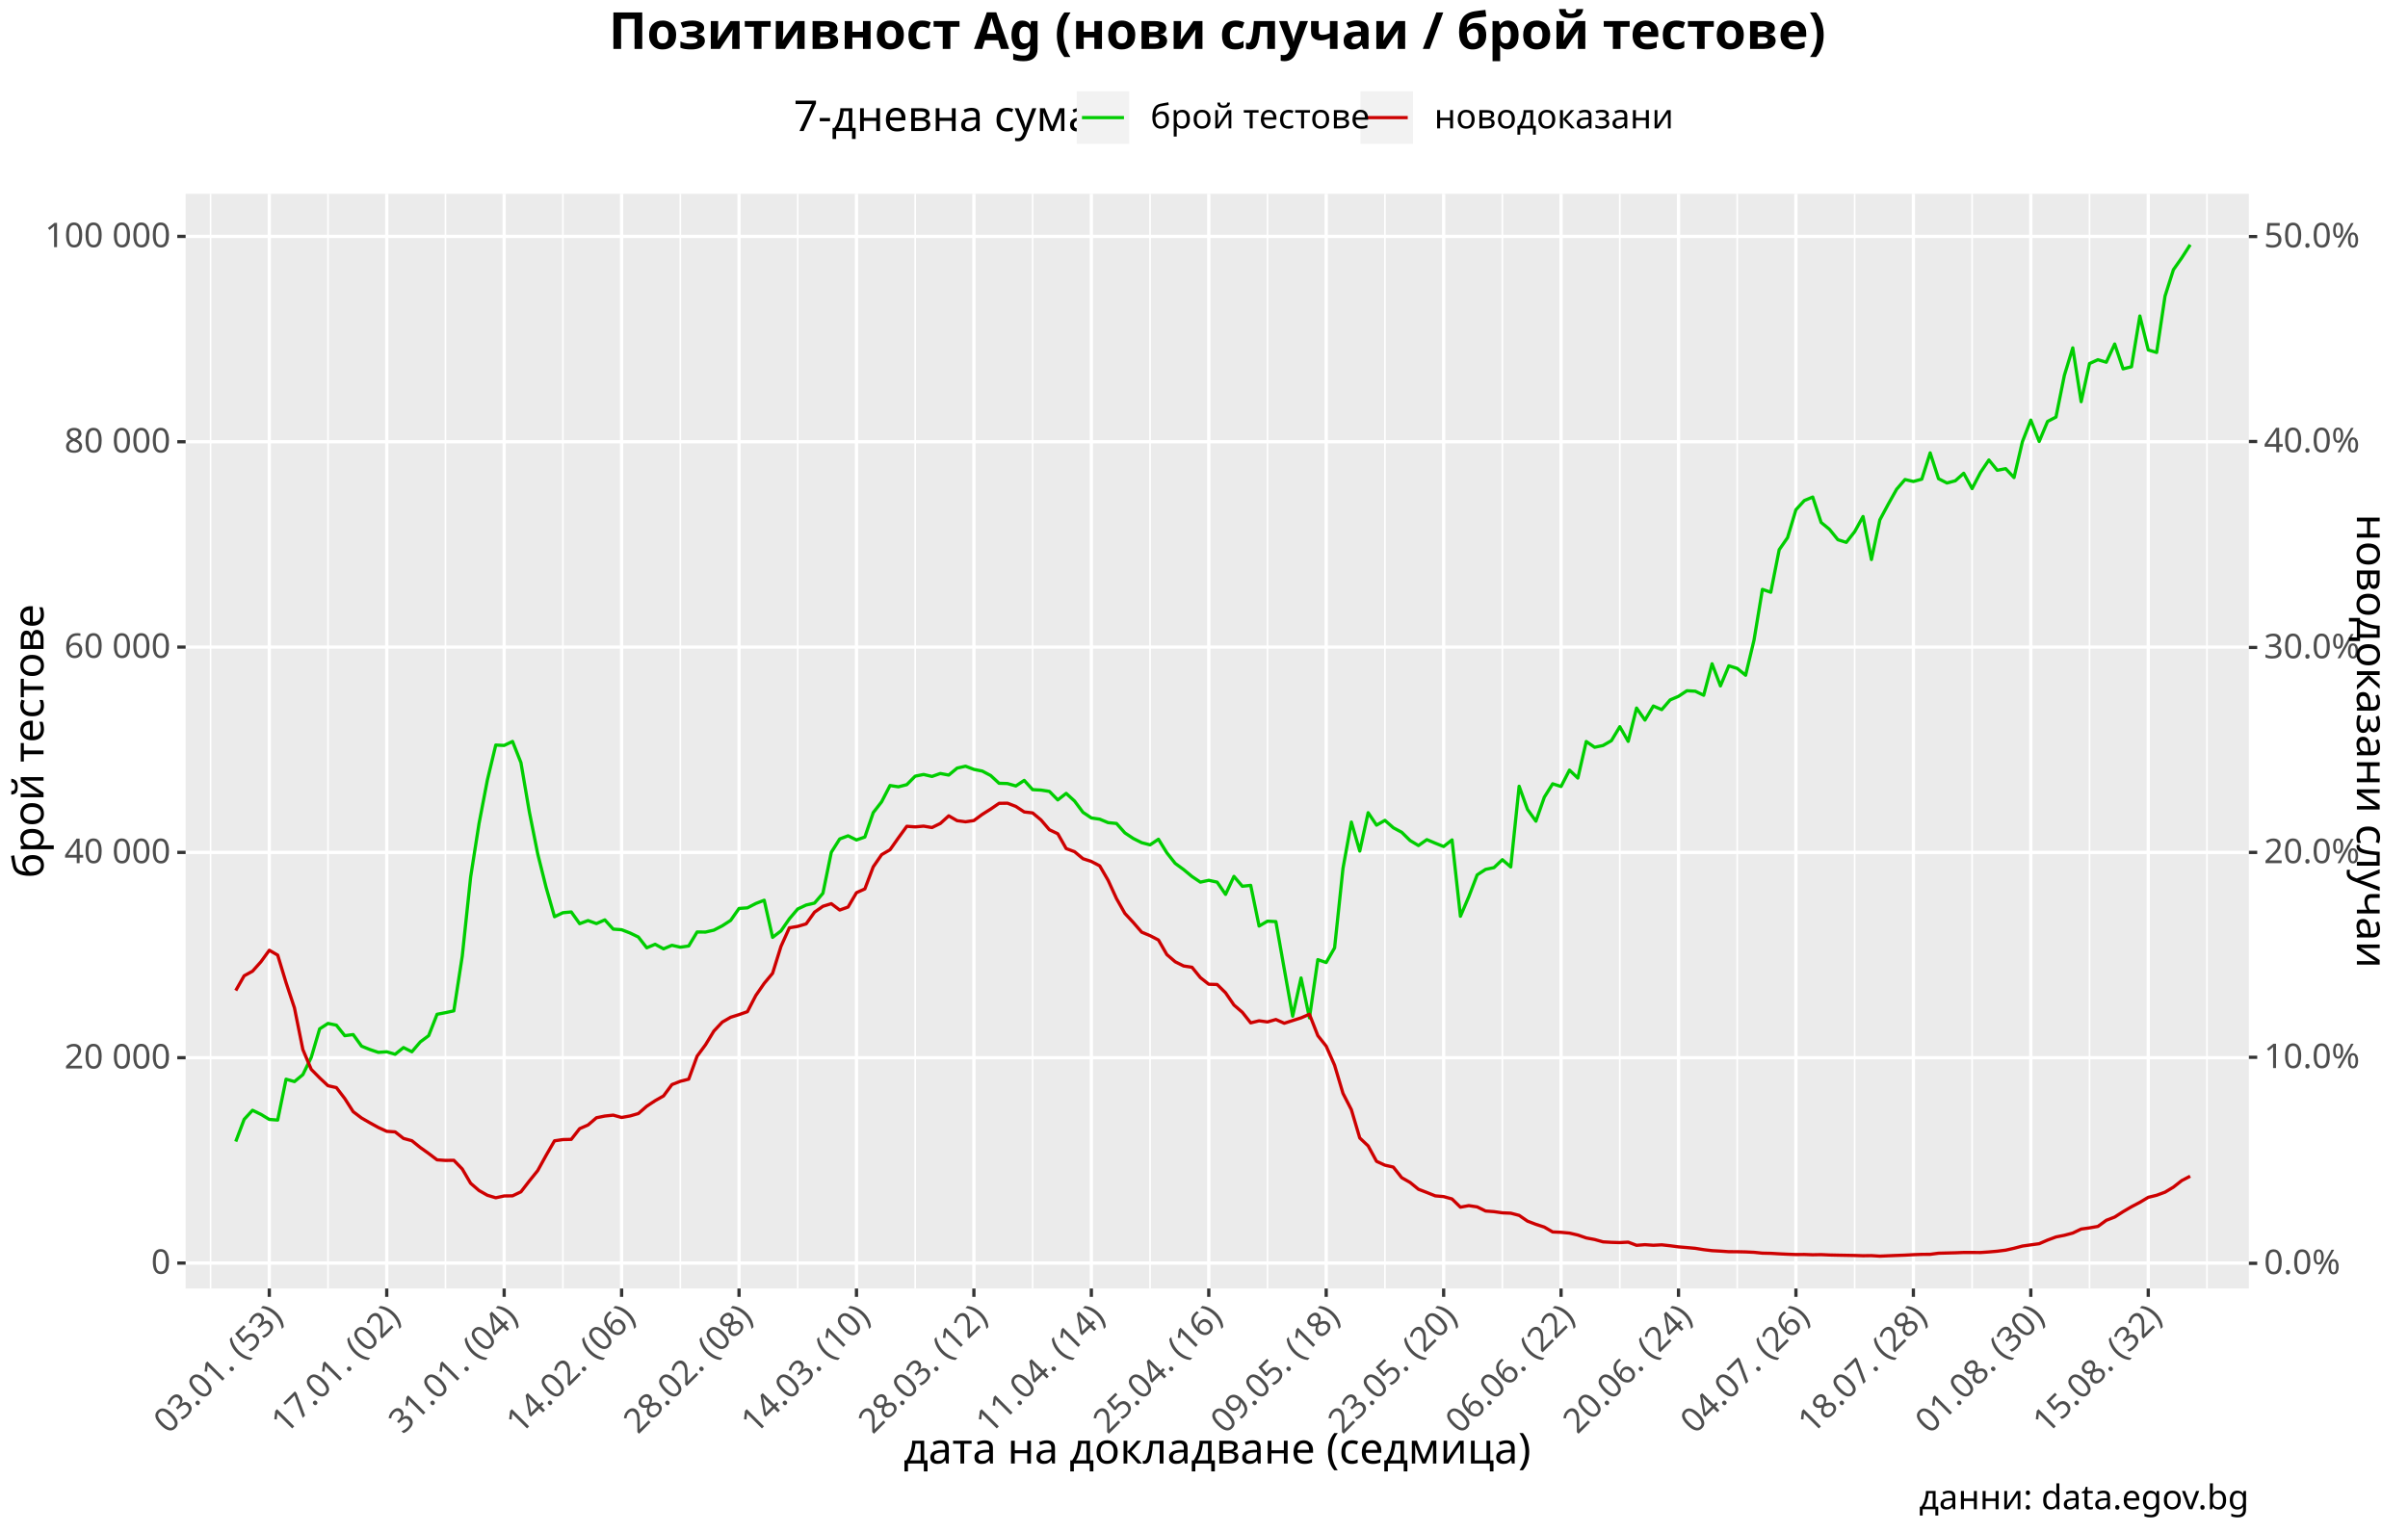
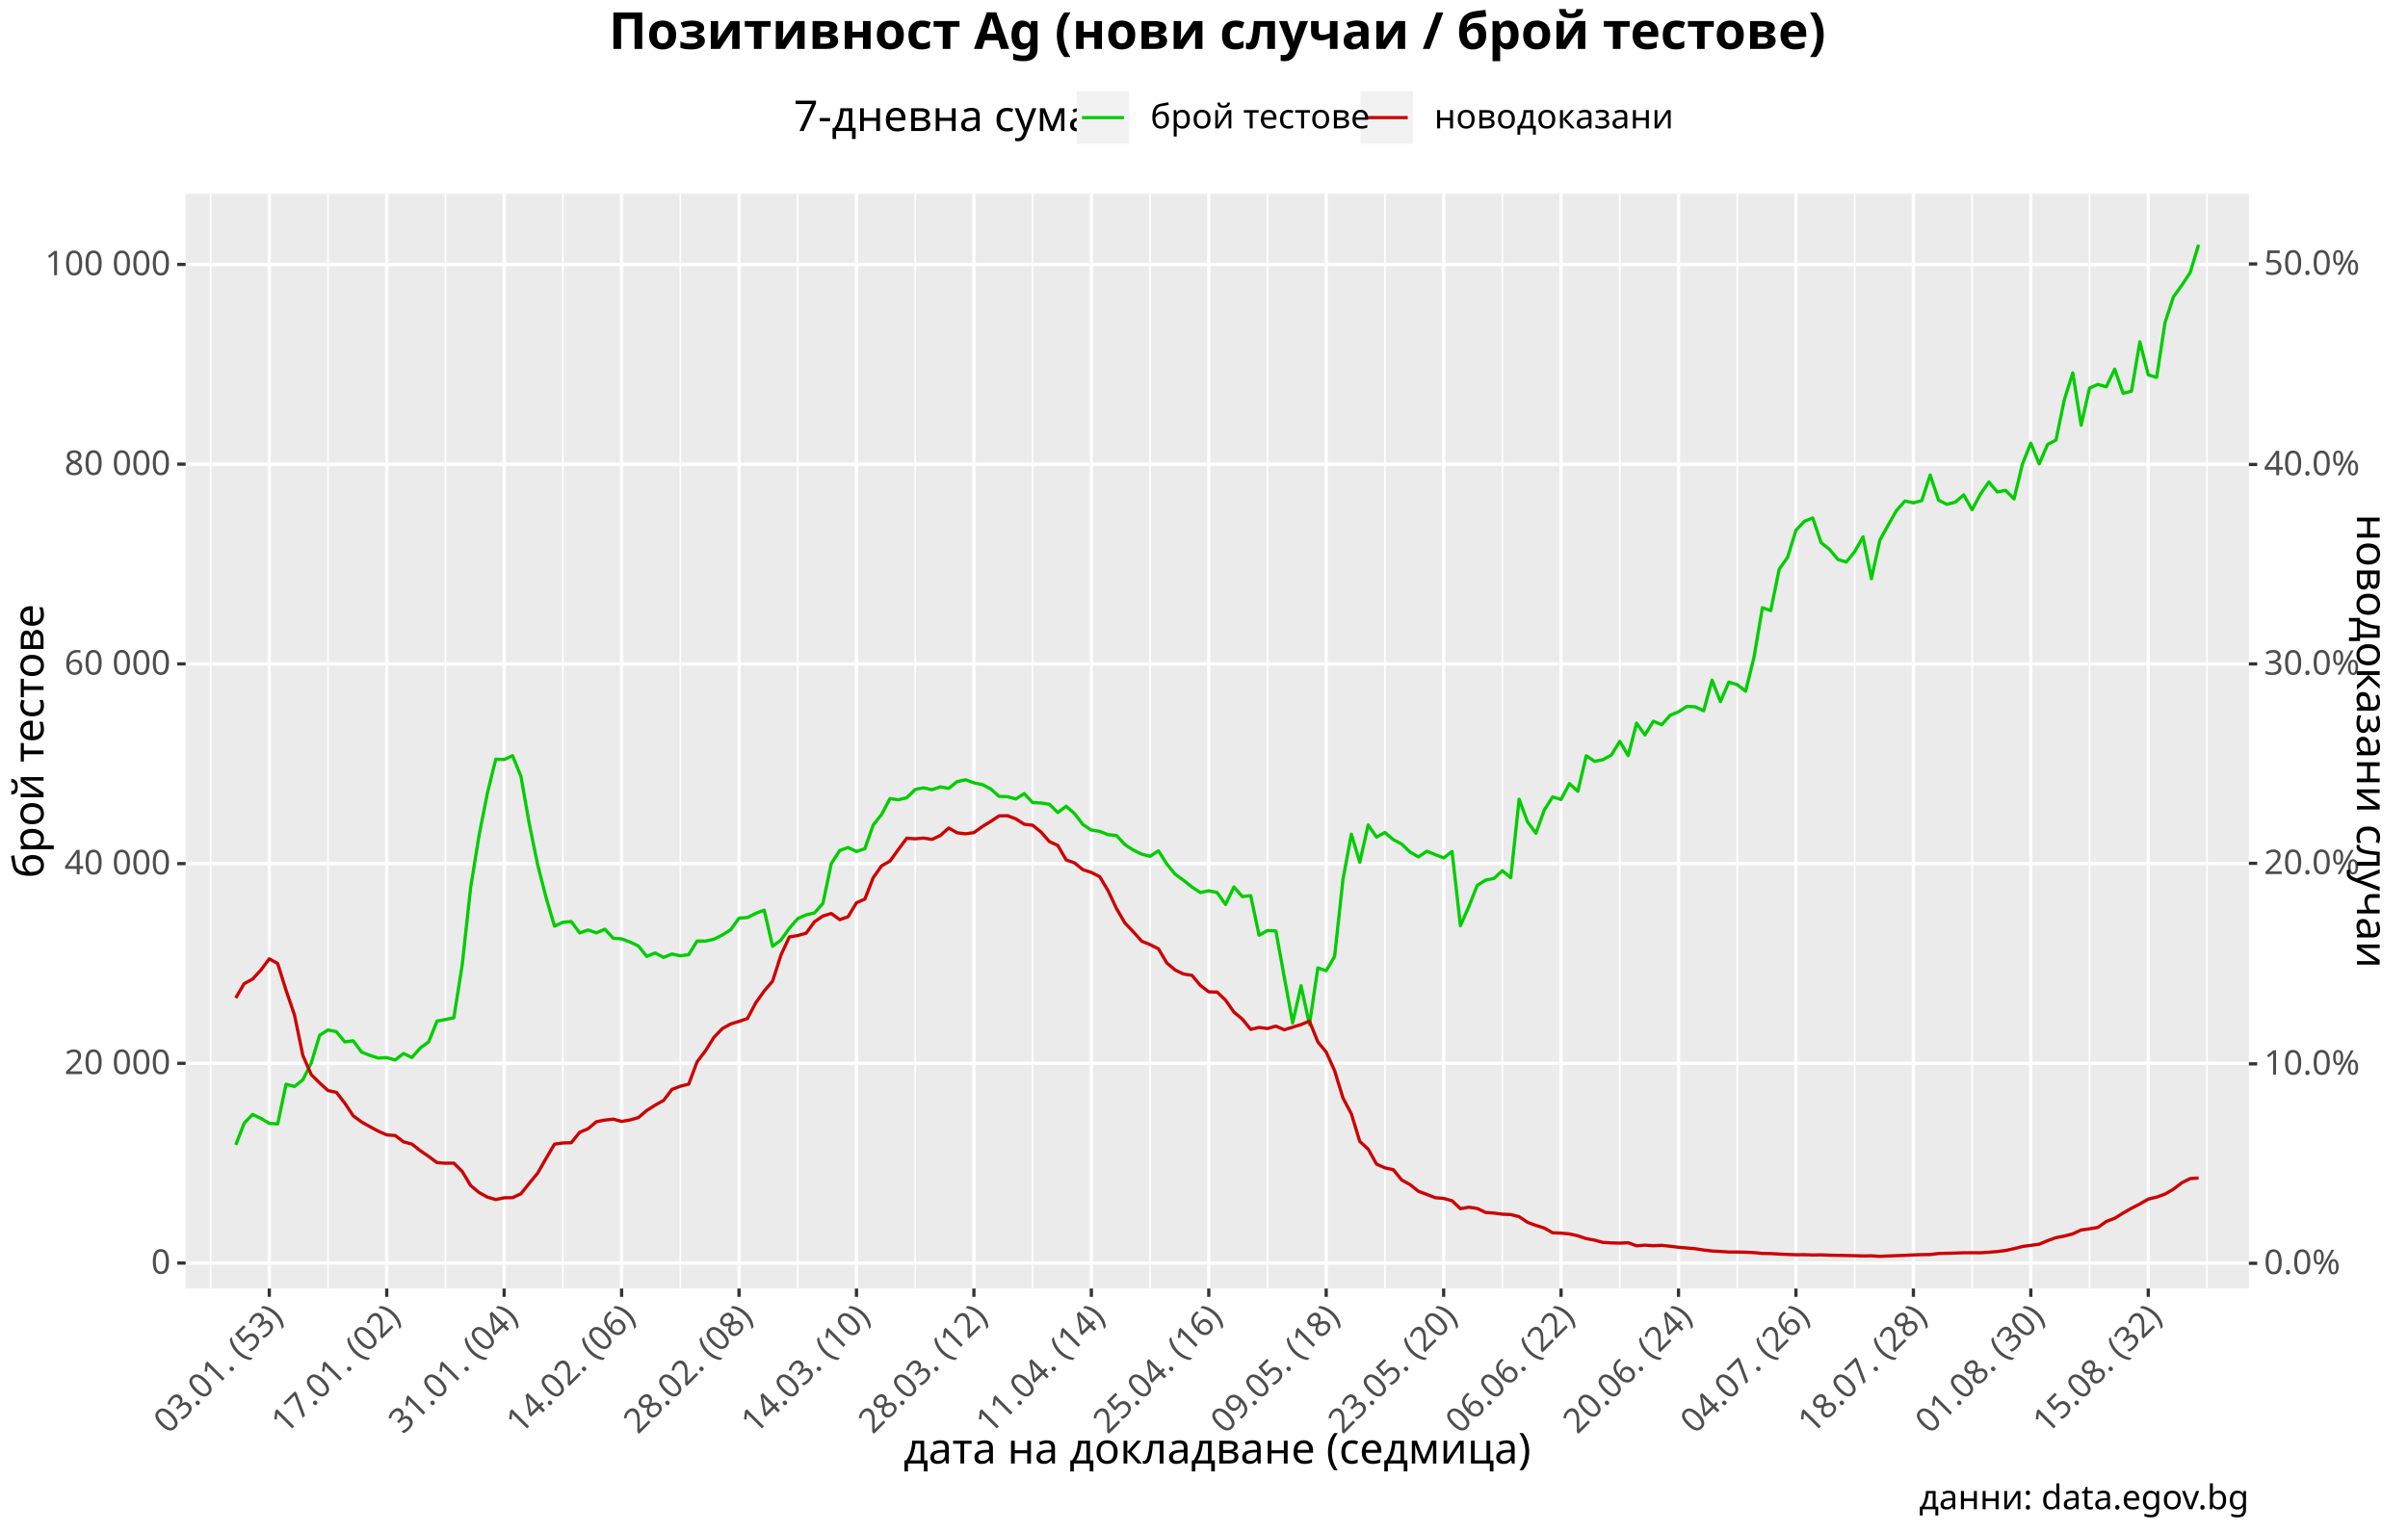
<svg xmlns="http://www.w3.org/2000/svg" class="svglite" viewBox="0 0 792.00 504.00">
  <defs>
    <style type="text/css">
    .svglite line, .svglite polyline, .svglite polygon, .svglite path, .svglite rect, .svglite circle {
      fill: none;
      stroke: #000000;
      stroke-linecap: round;
      stroke-linejoin: round;
      stroke-miterlimit: 10.00;
    }
  </style>
  </defs>
  <rect width="100%" height="100%" style="stroke: none; fill: #FFFFFF;" />
  <defs>
    <clipPath id="cpMC4wMHw3OTIuMDB8MC4wMHw1MDQuMDA=">
      <rect x="0.00" y="0.00" width="792.00" height="504.00" />
    </clipPath>
  </defs>
  <g clip-path="url(#cpMC4wMHw3OTIuMDB8MC4wMHw1MDQuMDA=)">
    <rect x="0.00" y="-0" width="792.00" height="504.00" style="stroke-width: 1.07; stroke: #FFFFFF; fill: #FFFFFF;" />
  </g>
  <defs>
    <clipPath id="cpNjEuMDV8NzM5LjY3fDYzLjc3fDQyMy45Mg==">
      <rect x="61.05" y="63.77" width="678.62" height="360.15" />
    </clipPath>
  </defs>
  <g clip-path="url(#cpNjEuMDV8NzM5LjY3fDYzLjc3fDQyMy45Mg==)">
    <rect x="61.05" y="63.77" width="678.62" height="360.15" style="stroke-width: 1.07; stroke: none; fill: #EBEBEB;" />
    <polyline points="69.26,423.92 69.26,63.77 " style="stroke-width: 0.53; stroke: #FFFFFF; stroke-linecap: butt;" />
    <polyline points="107.88,423.92 107.88,63.77 " style="stroke-width: 0.53; stroke: #FFFFFF; stroke-linecap: butt;" />
    <polyline points="146.51,423.92 146.51,63.77 " style="stroke-width: 0.53; stroke: #FFFFFF; stroke-linecap: butt;" />
    <polyline points="185.13,423.92 185.13,63.77 " style="stroke-width: 0.53; stroke: #FFFFFF; stroke-linecap: butt;" />
    <polyline points="223.76,423.92 223.76,63.77 " style="stroke-width: 0.53; stroke: #FFFFFF; stroke-linecap: butt;" />
    <polyline points="262.38,423.92 262.38,63.77 " style="stroke-width: 0.53; stroke: #FFFFFF; stroke-linecap: butt;" />
    <polyline points="301.01,423.92 301.01,63.77 " style="stroke-width: 0.53; stroke: #FFFFFF; stroke-linecap: butt;" />
    <polyline points="339.63,423.92 339.63,63.77 " style="stroke-width: 0.53; stroke: #FFFFFF; stroke-linecap: butt;" />
    <polyline points="378.26,423.92 378.26,63.77 " style="stroke-width: 0.53; stroke: #FFFFFF; stroke-linecap: butt;" />
    <polyline points="416.88,423.92 416.88,63.77 " style="stroke-width: 0.53; stroke: #FFFFFF; stroke-linecap: butt;" />
    <polyline points="455.51,423.92 455.51,63.77 " style="stroke-width: 0.53; stroke: #FFFFFF; stroke-linecap: butt;" />
    <polyline points="494.13,423.92 494.13,63.77 " style="stroke-width: 0.53; stroke: #FFFFFF; stroke-linecap: butt;" />
    <polyline points="532.76,423.92 532.76,63.77 " style="stroke-width: 0.53; stroke: #FFFFFF; stroke-linecap: butt;" />
    <polyline points="571.38,423.92 571.38,63.77 " style="stroke-width: 0.53; stroke: #FFFFFF; stroke-linecap: butt;" />
    <polyline points="610.01,423.92 610.01,63.77 " style="stroke-width: 0.53; stroke: #FFFFFF; stroke-linecap: butt;" />
    <polyline points="648.63,423.92 648.63,63.77 " style="stroke-width: 0.53; stroke: #FFFFFF; stroke-linecap: butt;" />
    <polyline points="687.25,423.92 687.25,63.77 " style="stroke-width: 0.53; stroke: #FFFFFF; stroke-linecap: butt;" />
    <polyline points="725.88,423.92 725.88,63.77 " style="stroke-width: 0.53; stroke: #FFFFFF; stroke-linecap: butt;" />
    <polyline points="61.05,415.54 739.67,415.54 " style="stroke-width: 1.07; stroke: #FFFFFF; stroke-linecap: butt;" />
-     <polyline points="61.05,347.99 739.67,347.99 " style="stroke-width: 1.07; stroke: #FFFFFF; stroke-linecap: butt;" />
-     <polyline points="61.05,280.44 739.67,280.44 " style="stroke-width: 1.07; stroke: #FFFFFF; stroke-linecap: butt;" />
-     <polyline points="61.05,212.89 739.67,212.89 " style="stroke-width: 1.07; stroke: #FFFFFF; stroke-linecap: butt;" />
-     <polyline points="61.05,145.34 739.67,145.34 " style="stroke-width: 1.07; stroke: #FFFFFF; stroke-linecap: butt;" />
-     <polyline points="61.05,77.78 739.67,77.78 " style="stroke-width: 1.07; stroke: #FFFFFF; stroke-linecap: butt;" />
+     <polyline points="61.05,349.83 739.67,349.83 " style="stroke-width: 1.07; stroke: #FFFFFF; stroke-linecap: butt;" />
+     <polyline points="61.05,284.13 739.67,284.13 " style="stroke-width: 1.07; stroke: #FFFFFF; stroke-linecap: butt;" />
+     <polyline points="61.05,218.42 739.67,218.42 " style="stroke-width: 1.07; stroke: #FFFFFF; stroke-linecap: butt;" />
+     <polyline points="61.05,152.71 739.67,152.71 " style="stroke-width: 1.07; stroke: #FFFFFF; stroke-linecap: butt;" />
+     <polyline points="61.05,87.00 739.67,87.00 " style="stroke-width: 1.07; stroke: #FFFFFF; stroke-linecap: butt;" />
    <polyline points="88.57,423.92 88.57,63.77 " style="stroke-width: 1.07; stroke: #FFFFFF; stroke-linecap: butt;" />
    <polyline points="127.20,423.92 127.20,63.77 " style="stroke-width: 1.07; stroke: #FFFFFF; stroke-linecap: butt;" />
    <polyline points="165.82,423.92 165.82,63.77 " style="stroke-width: 1.07; stroke: #FFFFFF; stroke-linecap: butt;" />
    <polyline points="204.45,423.92 204.45,63.77 " style="stroke-width: 1.07; stroke: #FFFFFF; stroke-linecap: butt;" />
    <polyline points="243.07,423.92 243.07,63.77 " style="stroke-width: 1.07; stroke: #FFFFFF; stroke-linecap: butt;" />
    <polyline points="281.70,423.92 281.70,63.77 " style="stroke-width: 1.07; stroke: #FFFFFF; stroke-linecap: butt;" />
    <polyline points="320.32,423.92 320.32,63.77 " style="stroke-width: 1.07; stroke: #FFFFFF; stroke-linecap: butt;" />
    <polyline points="358.95,423.92 358.95,63.77 " style="stroke-width: 1.07; stroke: #FFFFFF; stroke-linecap: butt;" />
    <polyline points="397.57,423.92 397.57,63.77 " style="stroke-width: 1.07; stroke: #FFFFFF; stroke-linecap: butt;" />
    <polyline points="436.19,423.92 436.19,63.77 " style="stroke-width: 1.07; stroke: #FFFFFF; stroke-linecap: butt;" />
    <polyline points="474.82,423.92 474.82,63.77 " style="stroke-width: 1.07; stroke: #FFFFFF; stroke-linecap: butt;" />
    <polyline points="513.44,423.92 513.44,63.77 " style="stroke-width: 1.07; stroke: #FFFFFF; stroke-linecap: butt;" />
    <polyline points="552.07,423.92 552.07,63.77 " style="stroke-width: 1.07; stroke: #FFFFFF; stroke-linecap: butt;" />
    <polyline points="590.69,423.92 590.69,63.77 " style="stroke-width: 1.07; stroke: #FFFFFF; stroke-linecap: butt;" />
    <polyline points="629.32,423.92 629.32,63.77 " style="stroke-width: 1.07; stroke: #FFFFFF; stroke-linecap: butt;" />
    <polyline points="667.94,423.92 667.94,63.77 " style="stroke-width: 1.07; stroke: #FFFFFF; stroke-linecap: butt;" />
    <polyline points="706.57,423.92 706.57,63.77 " style="stroke-width: 1.07; stroke: #FFFFFF; stroke-linecap: butt;" />
-     <polyline points="77.54,375.58 80.30,368.27 83.05,365.28 85.81,366.62 88.57,368.29 91.33,368.50 94.09,355.06 96.85,355.84 99.61,353.56 102.37,347.87 105.13,338.50 107.88,336.71 110.64,337.28 113.40,340.74 116.16,340.37 118.92,344.19 121.68,345.30 124.44,346.23 127.20,346.04 129.96,346.86 132.71,344.65 135.47,346.03 138.23,342.79 140.99,340.74 143.75,333.70 146.51,333.17 149.27,332.57 152.03,314.63 154.79,288.58 157.55,270.97 160.30,256.64 163.06,245.12 165.82,245.25 168.58,243.94 171.34,250.92 174.10,267.10 176.86,280.93 179.62,291.97 182.38,301.60 185.13,300.29 187.89,300.03 190.65,303.89 193.41,302.87 196.17,303.86 198.93,302.64 201.69,305.68 204.45,305.88 207.21,306.95 209.96,308.28 212.72,311.82 215.48,310.67 218.24,312.17 221.00,311.00 223.76,311.63 226.52,311.23 229.28,306.62 232.04,306.65 234.79,306.02 237.55,304.60 240.31,302.81 243.07,298.88 245.83,298.68 248.59,297.25 251.35,296.18 254.11,308.39 256.87,306.27 259.62,302.30 262.38,299.05 265.14,297.76 267.90,297.12 270.66,293.89 273.42,280.40 276.18,276.02 278.94,274.98 281.70,276.35 284.45,275.38 287.21,267.36 289.97,263.79 292.73,258.44 295.49,258.86 298.25,258.15 301.01,255.36 303.77,254.80 306.53,255.45 309.28,254.48 312.04,255.00 314.80,252.71 317.56,252.08 320.32,253.13 323.08,253.69 325.84,255.15 328.60,257.70 331.36,257.79 334.11,258.58 336.87,256.75 339.63,259.79 342.39,259.94 345.15,260.37 347.91,263.17 350.67,261.02 353.43,263.55 356.19,267.25 358.95,269.10 361.70,269.51 364.46,270.65 367.22,270.92 369.98,274.02 372.74,275.86 375.50,277.24 378.26,277.96 381.02,276.11 383.78,280.57 386.53,284.06 389.29,286.08 392.05,288.37 394.81,290.22 397.57,289.62 400.33,290.23 403.09,294.25 405.85,288.33 408.61,291.58 411.36,291.28 414.12,304.67 416.88,303.07 419.64,303.21 422.40,318.83 425.16,334.32 427.92,321.75 430.68,334.87 433.44,315.72 436.19,316.67 438.95,311.85 441.71,285.71 444.47,270.46 447.23,280.00 449.99,267.38 452.75,271.47 455.51,269.90 458.27,272.33 461.02,273.81 463.78,276.53 466.54,278.18 469.30,276.24 472.06,277.40 474.82,278.51 477.58,276.33 480.34,301.45 483.10,294.99 485.85,287.83 488.61,286.03 491.37,285.45 494.13,282.84 496.89,285.22 499.65,258.68 502.41,266.32 505.17,270.17 507.93,262.28 510.68,257.87 513.44,258.76 516.20,253.37 518.96,255.98 521.72,243.96 524.48,245.85 527.24,245.27 530.00,243.68 532.76,239.08 535.52,243.91 538.27,232.95 541.03,236.91 543.79,232.28 546.55,233.47 549.31,230.27 552.07,229.09 554.83,227.26 557.59,227.41 560.35,228.74 563.10,218.39 565.86,225.66 568.62,219.05 571.38,219.91 574.14,222.15 576.90,210.61 579.66,193.90 582.42,194.85 585.18,180.86 587.93,176.90 590.69,167.70 593.45,164.68 596.21,163.53 598.97,171.88 601.73,174.15 604.49,177.57 607.25,178.44 610.01,174.92 612.76,169.93 615.52,184.08 618.28,171.06 621.04,165.91 623.80,160.97 626.56,157.77 629.32,158.41 632.08,157.65 634.84,149.00 637.59,157.49 640.35,158.91 643.11,158.18 645.87,155.71 648.63,160.75 651.39,155.43 654.15,151.34 656.91,154.72 659.67,154.19 662.42,157.11 665.18,145.31 667.94,138.21 670.70,145.24 673.46,138.65 676.22,137.21 678.98,123.49 681.74,114.45 684.50,132.16 687.25,119.61 690.01,118.35 692.77,119.17 695.53,113.18 698.29,121.36 701.05,120.66 703.81,103.96 706.57,115.13 709.33,115.96 712.09,97.42 714.84,88.74 717.60,84.82 720.36,80.52 " style="stroke-width: 1.07; stroke: #00CD00; stroke-linecap: butt;" />
-     <polyline points="77.54,325.89 80.30,321.04 83.05,319.53 85.81,316.44 88.57,312.64 91.33,314.23 94.09,323.30 96.85,331.61 99.61,345.31 102.37,351.82 105.13,354.62 107.88,357.20 110.64,357.82 113.40,361.43 116.16,365.74 118.92,367.83 121.68,369.42 124.44,370.94 127.20,372.21 129.96,372.39 132.71,374.54 135.47,375.30 138.23,377.53 140.99,379.49 143.75,381.59 146.51,381.78 149.27,381.74 152.03,384.59 154.79,389.30 157.55,391.68 160.30,393.24 163.06,394.07 165.82,393.47 168.58,393.43 171.34,392.11 174.10,388.54 176.86,385.12 179.62,380.11 182.38,375.33 185.13,374.92 187.89,374.85 190.65,371.32 193.41,370.12 196.17,367.74 198.93,367.18 201.69,366.88 204.45,367.65 207.21,367.15 209.96,366.36 212.72,363.94 215.48,362.13 218.24,360.56 221.00,356.83 223.76,355.75 226.52,355.04 229.28,347.48 232.04,343.74 234.79,339.23 237.55,336.28 240.31,334.68 243.07,333.81 245.83,332.84 248.59,327.51 251.35,323.52 254.11,320.21 256.87,311.35 259.62,305.25 262.38,304.78 265.14,303.96 267.90,300.10 270.66,298.17 273.42,297.31 276.18,299.40 278.94,298.41 281.70,293.69 284.45,292.46 287.21,285.19 289.97,281.19 292.73,279.57 295.49,275.65 298.25,271.85 301.01,272.05 303.77,271.80 306.53,272.26 309.28,270.92 312.04,268.41 314.80,270.00 317.56,270.37 320.32,269.96 323.08,267.92 325.84,266.19 328.60,264.29 331.36,264.25 334.11,265.31 336.87,267.13 339.63,267.45 342.39,269.76 345.15,272.99 347.91,274.30 350.67,279.18 353.43,280.21 356.19,282.51 358.95,283.42 361.70,284.86 364.46,289.61 367.22,295.64 369.98,300.51 372.74,303.49 375.50,306.68 378.26,307.83 381.02,309.26 383.78,314.05 386.53,316.42 389.29,317.80 392.05,318.23 394.81,321.63 397.57,323.82 400.33,323.90 403.09,326.62 405.85,330.65 408.61,333.04 411.36,336.52 414.12,335.84 416.88,336.22 419.64,335.42 422.40,336.65 425.16,335.76 427.92,334.88 430.68,333.69 433.44,340.73 436.19,344.19 438.95,350.46 441.71,359.71 444.47,365.09 447.23,374.39 449.99,377.00 452.75,382.08 455.51,383.35 458.27,383.97 461.02,387.45 463.78,389.02 466.54,391.27 469.30,392.33 472.06,393.44 474.82,393.68 477.58,394.46 480.34,397.16 483.10,396.65 485.85,397.07 488.61,398.42 491.37,398.63 494.13,399.02 496.89,399.14 499.65,399.86 502.41,401.76 505.17,402.81 507.93,403.71 510.68,405.31 513.44,405.43 516.20,405.69 518.96,406.33 521.72,407.28 524.48,407.80 527.24,408.57 530.00,408.73 532.76,408.81 535.52,408.67 538.27,409.71 541.03,409.50 543.79,409.69 546.55,409.55 549.31,409.85 552.07,410.22 554.83,410.45 557.59,410.70 560.35,411.14 563.10,411.47 565.86,411.62 568.62,411.81 571.38,411.82 574.14,411.88 576.90,412.01 579.66,412.29 582.42,412.35 585.18,412.51 587.93,412.64 590.69,412.74 593.45,412.72 596.21,412.82 598.97,412.77 601.73,412.89 604.49,412.95 607.25,413.00 610.01,413.05 612.76,413.14 615.52,413.10 618.28,413.27 621.04,413.15 623.80,413.04 626.56,412.94 629.32,412.79 632.08,412.69 634.84,412.67 637.59,412.31 640.35,412.24 643.11,412.17 645.87,412.06 648.63,412.06 651.39,412.08 654.15,411.89 656.91,411.65 659.67,411.30 662.42,410.68 665.18,409.95 667.94,409.56 670.70,409.18 673.46,407.98 676.22,406.96 678.98,406.41 681.74,405.68 684.50,404.36 687.25,403.97 690.01,403.49 692.77,401.48 695.53,400.41 698.29,398.64 701.05,397.02 703.81,395.57 706.57,393.92 709.33,393.24 712.09,392.22 714.84,390.57 717.60,388.40 720.36,386.97 " style="stroke-width: 1.07; stroke: #CD0000; stroke-linecap: butt;" />
+     <polyline points="77.54,376.68 80.30,369.56 83.05,366.65 85.81,367.95 88.57,369.58 91.33,369.78 94.09,356.71 96.85,357.47 99.61,355.25 102.37,349.72 105.13,340.61 107.88,338.86 110.64,339.42 113.40,342.78 116.16,342.42 118.92,346.14 121.68,347.22 124.44,348.12 127.20,347.94 129.96,348.74 132.71,346.59 135.47,347.93 138.23,344.77 140.99,342.78 143.75,335.93 146.51,335.42 149.27,334.84 152.03,317.38 154.79,292.04 157.55,274.92 160.30,260.98 163.06,249.78 165.82,249.90 168.58,248.62 171.34,255.41 174.10,271.16 176.86,284.60 179.62,295.35 182.38,304.71 185.13,303.44 187.89,303.18 190.65,306.94 193.41,305.95 196.17,306.91 198.93,305.72 201.69,308.68 204.45,308.88 207.21,309.91 209.96,311.21 212.72,314.65 215.48,313.53 218.24,314.99 221.00,313.86 223.76,314.47 226.52,314.08 229.28,309.60 232.04,309.62 234.79,309.01 237.55,307.63 240.31,305.89 243.07,302.07 245.83,301.87 248.59,300.48 251.35,299.44 254.11,311.32 256.87,309.26 259.62,305.39 262.38,302.23 265.14,300.98 267.90,300.35 270.66,297.21 273.42,284.09 276.18,279.83 278.94,278.82 281.70,280.15 284.45,279.21 287.21,271.41 289.97,267.93 292.73,262.73 295.49,263.13 298.25,262.45 301.01,259.73 303.77,259.18 306.53,259.82 309.28,258.88 312.04,259.38 314.80,257.15 317.56,256.54 320.32,257.56 323.08,258.11 325.84,259.53 328.60,262.01 331.36,262.10 334.11,262.87 336.87,261.09 339.63,264.04 342.39,264.18 345.15,264.61 347.91,267.33 350.67,265.24 353.43,267.70 356.19,271.30 358.95,273.10 361.70,273.50 364.46,274.61 367.22,274.87 369.98,277.88 372.74,279.67 375.50,281.01 378.26,281.72 381.02,279.92 383.78,284.26 386.53,287.65 389.29,289.62 392.05,291.84 394.81,293.64 397.57,293.06 400.33,293.65 403.09,297.56 405.85,291.80 408.61,294.97 411.36,294.67 414.12,307.70 416.88,306.15 419.64,306.27 422.40,321.47 425.16,336.54 427.92,324.31 430.68,337.07 433.44,318.44 436.19,319.37 438.95,314.68 441.71,289.26 444.47,274.43 447.23,283.70 449.99,271.42 452.75,275.40 455.51,273.88 458.27,276.24 461.02,277.68 463.78,280.33 466.54,281.93 469.30,280.04 472.06,281.17 474.82,282.25 477.58,280.14 480.34,304.56 483.10,298.28 485.85,291.32 488.61,289.56 491.37,289.01 494.13,286.46 496.89,288.78 499.65,262.96 502.41,270.40 505.17,274.14 507.93,266.46 510.68,262.17 513.44,263.04 516.20,257.79 518.96,260.34 521.72,248.64 524.48,250.48 527.24,249.92 530.00,248.38 532.76,243.89 535.52,248.60 538.27,237.93 541.03,241.79 543.79,237.28 546.55,238.44 549.31,235.33 552.07,234.18 554.83,232.40 557.59,232.55 560.35,233.84 563.10,223.77 565.86,230.85 568.62,224.42 571.38,225.25 574.14,227.43 576.90,216.20 579.66,199.95 582.42,200.88 585.18,187.26 587.93,183.42 590.69,174.47 593.45,171.53 596.21,170.41 598.97,178.54 601.73,180.74 604.49,184.06 607.25,184.91 610.01,181.49 612.76,176.64 615.52,190.40 618.28,177.73 621.04,172.72 623.80,167.92 626.56,164.81 629.32,165.43 632.08,164.69 634.84,156.27 637.59,164.54 640.35,165.92 643.11,165.20 645.87,162.81 648.63,167.71 651.39,162.53 654.15,158.56 656.91,161.85 659.67,161.33 662.42,164.16 665.18,152.69 667.94,145.78 670.70,152.62 673.46,146.21 676.22,144.80 678.98,131.46 681.74,122.67 684.50,139.90 687.25,127.69 690.01,126.47 692.77,127.26 695.53,121.44 698.29,129.40 701.05,128.71 703.81,112.46 706.57,123.33 709.33,124.14 712.09,106.11 714.84,97.67 717.60,93.85 720.36,89.67 723.12,80.52 " style="stroke-width: 1.07; stroke: #00CD00; stroke-linecap: butt;" />
+     <polyline points="77.54,328.34 80.30,323.62 83.05,322.15 85.81,319.15 88.57,315.45 91.33,317.00 94.09,325.82 96.85,333.90 99.61,347.23 102.37,353.56 105.13,356.28 107.88,358.79 110.64,359.39 113.40,362.91 116.16,367.10 118.92,369.13 121.68,370.68 124.44,372.16 127.20,373.39 129.96,373.57 132.71,375.66 135.47,376.40 138.23,378.57 140.99,380.47 143.75,382.51 146.51,382.70 149.27,382.67 152.03,385.43 154.79,390.02 157.55,392.33 160.30,393.85 163.06,394.65 165.82,394.08 168.58,394.03 171.34,392.74 174.10,389.27 176.86,385.95 179.62,381.08 182.38,376.43 185.13,376.03 187.89,375.96 190.65,372.53 193.41,371.36 196.17,369.04 198.93,368.50 201.69,368.21 204.45,368.95 207.21,368.47 209.96,367.70 212.72,365.34 215.48,363.59 218.24,362.06 221.00,358.43 223.76,357.38 226.52,356.69 229.28,349.34 232.04,345.70 234.79,341.32 237.55,338.44 240.31,336.89 243.07,336.04 245.83,335.10 248.59,329.91 251.35,326.03 254.11,322.81 256.87,314.19 259.62,308.26 262.38,307.80 265.14,307.01 267.90,303.25 270.66,301.37 273.42,300.54 276.18,302.57 278.94,301.61 281.70,297.01 284.45,295.82 287.21,288.75 289.97,284.86 292.73,283.28 295.49,279.47 298.25,275.77 301.01,275.97 303.77,275.72 306.53,276.17 309.28,274.87 312.04,272.42 314.80,273.98 317.56,274.33 320.32,273.93 323.08,271.95 325.84,270.26 328.60,268.42 331.36,268.38 334.11,269.41 336.87,271.18 339.63,271.50 342.39,273.74 345.15,276.88 347.91,278.15 350.67,282.91 353.43,283.90 356.19,286.14 358.95,287.03 361.70,288.43 364.46,293.05 367.22,298.91 369.98,303.65 372.74,306.55 375.50,309.65 378.26,310.77 381.02,312.16 383.78,316.82 386.53,319.13 389.29,320.47 392.05,320.89 394.81,324.20 397.57,326.32 400.33,326.41 403.09,329.05 405.85,332.97 408.61,335.30 411.36,338.67 414.12,338.02 416.88,338.39 419.64,337.60 422.40,338.80 425.16,337.94 427.92,337.08 430.68,335.93 433.44,342.78 436.19,346.13 438.95,352.23 441.71,361.23 444.47,366.47 447.23,375.51 449.99,378.05 452.75,382.99 455.51,384.23 458.27,384.83 461.02,388.22 463.78,389.74 466.54,391.94 469.30,392.97 472.06,394.05 474.82,394.28 477.58,395.04 480.34,397.67 483.10,397.17 485.85,397.57 488.61,398.89 491.37,399.10 494.13,399.47 496.89,399.59 499.65,400.29 502.41,402.14 505.17,403.16 507.93,404.03 510.68,405.59 513.44,405.70 516.20,405.96 518.96,406.58 521.72,407.51 524.48,408.01 527.24,408.76 530.00,408.92 532.76,408.99 535.52,408.86 538.27,409.87 541.03,409.66 543.79,409.85 546.55,409.72 549.31,410.01 552.07,410.36 554.83,410.59 557.59,410.83 560.35,411.26 563.10,411.58 565.86,411.73 568.62,411.92 571.38,411.92 574.14,411.98 576.90,412.11 579.66,412.38 582.42,412.43 585.18,412.59 587.93,412.71 590.69,412.82 593.45,412.80 596.21,412.89 598.97,412.85 601.73,412.96 604.49,413.02 607.25,413.07 610.01,413.12 612.76,413.21 615.52,413.16 618.28,413.34 621.04,413.21 623.80,413.11 626.56,413.01 629.32,412.87 632.08,412.77 634.84,412.75 637.59,412.40 640.35,412.33 643.11,412.26 645.87,412.16 648.63,412.15 651.39,412.17 654.15,411.99 656.91,411.76 659.67,411.41 662.42,410.81 665.18,410.10 667.94,409.72 670.70,409.35 673.46,408.18 676.22,407.19 678.98,406.66 681.74,405.95 684.50,404.66 687.25,404.29 690.01,403.82 692.77,401.87 695.53,400.82 698.29,399.10 701.05,397.52 703.81,396.11 706.57,394.51 709.33,393.85 712.09,392.85 714.84,391.25 717.60,389.14 720.36,387.75 723.12,387.57 " style="stroke-width: 1.07; stroke: #CD0000; stroke-linecap: butt;" />
  </g>
  <g clip-path="url(#cpMC4wMHw3OTIuMDB8MC4wMHw1MDQuMDA=)">
    <text x="56.12" y="419.08" text-anchor="end" style="font-size: 11.20px; fill: #4D4D4D; font-family: Calibri;" textLength="5.67px" lengthAdjust="spacingAndGlyphs">0</text>
-     <text x="56.12" y="351.53" text-anchor="end" style="font-size: 11.20px; fill: #4D4D4D; font-family: Calibri;" textLength="30.90px" lengthAdjust="spacingAndGlyphs">20 000</text>
-     <text x="56.12" y="283.97" text-anchor="end" style="font-size: 11.20px; fill: #4D4D4D; font-family: Calibri;" textLength="30.90px" lengthAdjust="spacingAndGlyphs">40 000</text>
-     <text x="56.12" y="216.42" text-anchor="end" style="font-size: 11.20px; fill: #4D4D4D; font-family: Calibri;" textLength="30.90px" lengthAdjust="spacingAndGlyphs">60 000</text>
-     <text x="56.12" y="148.87" text-anchor="end" style="font-size: 11.20px; fill: #4D4D4D; font-family: Calibri;" textLength="30.90px" lengthAdjust="spacingAndGlyphs">80 000</text>
-     <text x="56.12" y="81.32" text-anchor="end" style="font-size: 11.20px; fill: #4D4D4D; font-family: Calibri;" textLength="36.57px" lengthAdjust="spacingAndGlyphs">100 000</text>
+     <text x="56.12" y="353.37" text-anchor="end" style="font-size: 11.20px; fill: #4D4D4D; font-family: Calibri;" textLength="30.90px" lengthAdjust="spacingAndGlyphs">20 000</text>
+     <text x="56.12" y="287.66" text-anchor="end" style="font-size: 11.20px; fill: #4D4D4D; font-family: Calibri;" textLength="30.90px" lengthAdjust="spacingAndGlyphs">40 000</text>
+     <text x="56.12" y="221.95" text-anchor="end" style="font-size: 11.20px; fill: #4D4D4D; font-family: Calibri;" textLength="30.90px" lengthAdjust="spacingAndGlyphs">60 000</text>
+     <text x="56.12" y="156.25" text-anchor="end" style="font-size: 11.20px; fill: #4D4D4D; font-family: Calibri;" textLength="30.90px" lengthAdjust="spacingAndGlyphs">80 000</text>
+     <text x="56.12" y="90.54" text-anchor="end" style="font-size: 11.20px; fill: #4D4D4D; font-family: Calibri;" textLength="36.57px" lengthAdjust="spacingAndGlyphs">100 000</text>
    <polyline points="58.31,415.54 61.05,415.54 " style="stroke-width: 1.07; stroke: #333333; stroke-linecap: butt;" />
-     <polyline points="58.31,347.99 61.05,347.99 " style="stroke-width: 1.07; stroke: #333333; stroke-linecap: butt;" />
-     <polyline points="58.31,280.44 61.05,280.44 " style="stroke-width: 1.07; stroke: #333333; stroke-linecap: butt;" />
-     <polyline points="58.31,212.89 61.05,212.89 " style="stroke-width: 1.07; stroke: #333333; stroke-linecap: butt;" />
-     <polyline points="58.31,145.34 61.05,145.34 " style="stroke-width: 1.07; stroke: #333333; stroke-linecap: butt;" />
-     <polyline points="58.31,77.78 61.05,77.78 " style="stroke-width: 1.07; stroke: #333333; stroke-linecap: butt;" />
+     <polyline points="58.31,349.83 61.05,349.83 " style="stroke-width: 1.07; stroke: #333333; stroke-linecap: butt;" />
+     <polyline points="58.31,284.13 61.05,284.13 " style="stroke-width: 1.07; stroke: #333333; stroke-linecap: butt;" />
+     <polyline points="58.31,218.42 61.05,218.42 " style="stroke-width: 1.07; stroke: #333333; stroke-linecap: butt;" />
+     <polyline points="58.31,152.71 61.05,152.71 " style="stroke-width: 1.07; stroke: #333333; stroke-linecap: butt;" />
+     <polyline points="58.31,87.00 61.05,87.00 " style="stroke-width: 1.07; stroke: #333333; stroke-linecap: butt;" />
    <polyline points="739.67,415.63 742.41,415.63 " style="stroke-width: 1.07; stroke: #333333; stroke-linecap: butt;" />
-     <polyline points="739.67,347.85 742.41,347.85 " style="stroke-width: 1.07; stroke: #333333; stroke-linecap: butt;" />
-     <polyline points="739.67,280.44 742.41,280.44 " style="stroke-width: 1.07; stroke: #333333; stroke-linecap: butt;" />
-     <polyline points="739.67,213.02 742.41,213.02 " style="stroke-width: 1.07; stroke: #333333; stroke-linecap: butt;" />
-     <polyline points="739.67,145.25 742.41,145.25 " style="stroke-width: 1.07; stroke: #333333; stroke-linecap: butt;" />
-     <polyline points="739.67,77.83 742.41,77.83 " style="stroke-width: 1.07; stroke: #333333; stroke-linecap: butt;" />
+     <polyline points="739.67,350.01 742.41,350.01 " style="stroke-width: 1.07; stroke: #333333; stroke-linecap: butt;" />
+     <polyline points="739.67,284.04 742.41,284.04 " style="stroke-width: 1.07; stroke: #333333; stroke-linecap: butt;" />
+     <polyline points="739.67,218.43 742.41,218.43 " style="stroke-width: 1.07; stroke: #333333; stroke-linecap: butt;" />
+     <polyline points="739.67,152.82 742.41,152.82 " style="stroke-width: 1.07; stroke: #333333; stroke-linecap: butt;" />
+     <polyline points="739.67,86.84 742.41,86.84 " style="stroke-width: 1.07; stroke: #333333; stroke-linecap: butt;" />
    <text x="744.61" y="419.16" style="font-size: 11.20px; fill: #4D4D4D; font-family: Calibri;" textLength="22.17px" lengthAdjust="spacingAndGlyphs">0.0%</text>
-     <text x="744.61" y="351.39" style="font-size: 11.20px; fill: #4D4D4D; font-family: Calibri;" textLength="27.84px" lengthAdjust="spacingAndGlyphs">10.0%</text>
-     <text x="744.61" y="283.97" style="font-size: 11.20px; fill: #4D4D4D; font-family: Calibri;" textLength="27.84px" lengthAdjust="spacingAndGlyphs">20.0%</text>
-     <text x="744.61" y="216.56" style="font-size: 11.20px; fill: #4D4D4D; font-family: Calibri;" textLength="27.84px" lengthAdjust="spacingAndGlyphs">30.0%</text>
-     <text x="744.61" y="148.78" style="font-size: 11.20px; fill: #4D4D4D; font-family: Calibri;" textLength="27.84px" lengthAdjust="spacingAndGlyphs">40.0%</text>
-     <text x="744.61" y="81.37" style="font-size: 11.20px; fill: #4D4D4D; font-family: Calibri;" textLength="27.84px" lengthAdjust="spacingAndGlyphs">50.0%</text>
+     <text x="744.61" y="353.55" style="font-size: 11.20px; fill: #4D4D4D; font-family: Calibri;" textLength="27.84px" lengthAdjust="spacingAndGlyphs">10.0%</text>
+     <text x="744.61" y="287.58" style="font-size: 11.20px; fill: #4D4D4D; font-family: Calibri;" textLength="27.84px" lengthAdjust="spacingAndGlyphs">20.0%</text>
+     <text x="744.61" y="221.96" style="font-size: 11.20px; fill: #4D4D4D; font-family: Calibri;" textLength="27.84px" lengthAdjust="spacingAndGlyphs">30.0%</text>
+     <text x="744.61" y="156.35" style="font-size: 11.20px; fill: #4D4D4D; font-family: Calibri;" textLength="27.84px" lengthAdjust="spacingAndGlyphs">40.0%</text>
+     <text x="744.61" y="90.38" style="font-size: 11.20px; fill: #4D4D4D; font-family: Calibri;" textLength="27.84px" lengthAdjust="spacingAndGlyphs">50.0%</text>
    <polyline points="88.57,426.66 88.57,423.92 " style="stroke-width: 1.07; stroke: #333333; stroke-linecap: butt;" />
    <polyline points="127.20,426.66 127.20,423.92 " style="stroke-width: 1.07; stroke: #333333; stroke-linecap: butt;" />
    <polyline points="165.82,426.66 165.82,423.92 " style="stroke-width: 1.07; stroke: #333333; stroke-linecap: butt;" />
    <polyline points="204.45,426.66 204.45,423.92 " style="stroke-width: 1.07; stroke: #333333; stroke-linecap: butt;" />
    <polyline points="243.07,426.66 243.07,423.92 " style="stroke-width: 1.07; stroke: #333333; stroke-linecap: butt;" />
    <polyline points="281.70,426.66 281.70,423.92 " style="stroke-width: 1.07; stroke: #333333; stroke-linecap: butt;" />
    <polyline points="320.32,426.66 320.32,423.92 " style="stroke-width: 1.07; stroke: #333333; stroke-linecap: butt;" />
    <polyline points="358.95,426.66 358.95,423.92 " style="stroke-width: 1.07; stroke: #333333; stroke-linecap: butt;" />
    <polyline points="397.57,426.66 397.57,423.92 " style="stroke-width: 1.07; stroke: #333333; stroke-linecap: butt;" />
    <polyline points="436.19,426.66 436.19,423.92 " style="stroke-width: 1.07; stroke: #333333; stroke-linecap: butt;" />
    <polyline points="474.82,426.66 474.82,423.92 " style="stroke-width: 1.07; stroke: #333333; stroke-linecap: butt;" />
    <polyline points="513.44,426.66 513.44,423.92 " style="stroke-width: 1.07; stroke: #333333; stroke-linecap: butt;" />
    <polyline points="552.07,426.66 552.07,423.92 " style="stroke-width: 1.07; stroke: #333333; stroke-linecap: butt;" />
    <polyline points="590.69,426.66 590.69,423.92 " style="stroke-width: 1.07; stroke: #333333; stroke-linecap: butt;" />
    <polyline points="629.32,426.66 629.32,423.92 " style="stroke-width: 1.07; stroke: #333333; stroke-linecap: butt;" />
    <polyline points="667.94,426.66 667.94,423.92 " style="stroke-width: 1.07; stroke: #333333; stroke-linecap: butt;" />
    <polyline points="706.57,426.66 706.57,423.92 " style="stroke-width: 1.07; stroke: #333333; stroke-linecap: butt;" />
    <text transform="translate(93.57,433.85) rotate(-45)" text-anchor="end" style="font-size: 11.20px; fill: #4D4D4D; font-family: Calibri;" textLength="49.00px" lengthAdjust="spacingAndGlyphs">03.01. (53)</text>
    <text transform="translate(132.20,433.85) rotate(-45)" text-anchor="end" style="font-size: 11.20px; fill: #4D4D4D; font-family: Calibri;" textLength="49.00px" lengthAdjust="spacingAndGlyphs">17.01. (02)</text>
    <text transform="translate(170.82,433.85) rotate(-45)" text-anchor="end" style="font-size: 11.20px; fill: #4D4D4D; font-family: Calibri;" textLength="49.00px" lengthAdjust="spacingAndGlyphs">31.01. (04)</text>
    <text transform="translate(209.45,433.85) rotate(-45)" text-anchor="end" style="font-size: 11.20px; fill: #4D4D4D; font-family: Calibri;" textLength="49.00px" lengthAdjust="spacingAndGlyphs">14.02. (06)</text>
    <text transform="translate(248.07,433.85) rotate(-45)" text-anchor="end" style="font-size: 11.20px; fill: #4D4D4D; font-family: Calibri;" textLength="49.00px" lengthAdjust="spacingAndGlyphs">28.02. (08)</text>
    <text transform="translate(286.70,433.85) rotate(-45)" text-anchor="end" style="font-size: 11.20px; fill: #4D4D4D; font-family: Calibri;" textLength="49.00px" lengthAdjust="spacingAndGlyphs">14.03. (10)</text>
    <text transform="translate(325.32,433.85) rotate(-45)" text-anchor="end" style="font-size: 11.20px; fill: #4D4D4D; font-family: Calibri;" textLength="49.00px" lengthAdjust="spacingAndGlyphs">28.03. (12)</text>
    <text transform="translate(363.94,433.85) rotate(-45)" text-anchor="end" style="font-size: 11.20px; fill: #4D4D4D; font-family: Calibri;" textLength="49.00px" lengthAdjust="spacingAndGlyphs">11.04. (14)</text>
    <text transform="translate(402.57,433.85) rotate(-45)" text-anchor="end" style="font-size: 11.20px; fill: #4D4D4D; font-family: Calibri;" textLength="49.00px" lengthAdjust="spacingAndGlyphs">25.04. (16)</text>
    <text transform="translate(441.19,433.85) rotate(-45)" text-anchor="end" style="font-size: 11.20px; fill: #4D4D4D; font-family: Calibri;" textLength="49.00px" lengthAdjust="spacingAndGlyphs">09.05. (18)</text>
    <text transform="translate(479.82,433.85) rotate(-45)" text-anchor="end" style="font-size: 11.20px; fill: #4D4D4D; font-family: Calibri;" textLength="49.00px" lengthAdjust="spacingAndGlyphs">23.05. (20)</text>
    <text transform="translate(518.44,433.85) rotate(-45)" text-anchor="end" style="font-size: 11.20px; fill: #4D4D4D; font-family: Calibri;" textLength="49.00px" lengthAdjust="spacingAndGlyphs">06.06. (22)</text>
    <text transform="translate(557.07,433.85) rotate(-45)" text-anchor="end" style="font-size: 11.20px; fill: #4D4D4D; font-family: Calibri;" textLength="49.00px" lengthAdjust="spacingAndGlyphs">20.06. (24)</text>
    <text transform="translate(595.69,433.85) rotate(-45)" text-anchor="end" style="font-size: 11.20px; fill: #4D4D4D; font-family: Calibri;" textLength="49.00px" lengthAdjust="spacingAndGlyphs">04.07. (26)</text>
    <text transform="translate(634.32,433.85) rotate(-45)" text-anchor="end" style="font-size: 11.20px; fill: #4D4D4D; font-family: Calibri;" textLength="49.00px" lengthAdjust="spacingAndGlyphs">18.07. (28)</text>
    <text transform="translate(672.94,433.85) rotate(-45)" text-anchor="end" style="font-size: 11.20px; fill: #4D4D4D; font-family: Calibri;" textLength="49.00px" lengthAdjust="spacingAndGlyphs">01.08. (30)</text>
    <text transform="translate(711.57,433.85) rotate(-45)" text-anchor="end" style="font-size: 11.20px; fill: #4D4D4D; font-family: Calibri;" textLength="49.00px" lengthAdjust="spacingAndGlyphs">15.08. (32)</text>
    <text x="400.36" y="481.49" text-anchor="middle" style="font-size: 14.00px; font-family: Calibri;" textLength="181.99px" lengthAdjust="spacingAndGlyphs">дата на докладване (седмица)</text>
    <text transform="translate(14.32,243.84) rotate(-90)" text-anchor="middle" style="font-size: 14.00px; font-family: Calibri;" textLength="77.69px" lengthAdjust="spacingAndGlyphs">брой тестове</text>
    <text transform="translate(775.19,243.84) rotate(90)" text-anchor="middle" style="font-size: 14.00px; font-family: Calibri;" textLength="128.39px" lengthAdjust="spacingAndGlyphs">новодоказани случаи</text>
    <rect x="255.57" y="24.57" width="289.59" height="28.24" style="stroke-width: 1.07; stroke: none; fill: #FFFFFF;" />
    <text x="261.05" y="43.11" style="font-size: 14.00px; font-family: Calibri;" textLength="86.10px" lengthAdjust="spacingAndGlyphs">7-дневна сума</text>
    <rect x="354.13" y="30.05" width="17.28" height="17.28" style="stroke-width: 1.07; stroke: none; fill: #F2F2F2;" />
    <line x1="355.86" y1="38.69" x2="369.68" y2="38.69" style="stroke-width: 1.07; stroke: #00CD00; stroke-linecap: butt;" />
    <rect x="447.46" y="30.05" width="17.28" height="17.28" style="stroke-width: 1.07; stroke: none; fill: #F2F2F2;" />
    <line x1="449.19" y1="38.69" x2="463.01" y2="38.69" style="stroke-width: 1.07; stroke: #CD0000; stroke-linecap: butt;" />
    <text x="378.38" y="42.23" style="font-size: 11.20px; font-family: Calibri;" textLength="62.11px" lengthAdjust="spacingAndGlyphs">брой тестове</text>
    <text x="471.72" y="42.23" style="font-size: 11.20px; font-family: Calibri;" textLength="67.96px" lengthAdjust="spacingAndGlyphs">новодоказани</text>
    <text x="400.36" y="16.10" text-anchor="middle" style="font-size: 16.80px; font-weight: bold; font-family: Calibri;" textLength="326.91px" lengthAdjust="spacingAndGlyphs">Позитивност Ag (нови случаи / брой тестове)</text>
    <text x="739.67" y="496.53" text-anchor="end" style="font-size: 11.20px; font-family: Calibri;" textLength="94.05px" lengthAdjust="spacingAndGlyphs">данни: data.egov.bg</text>
  </g>
</svg>
